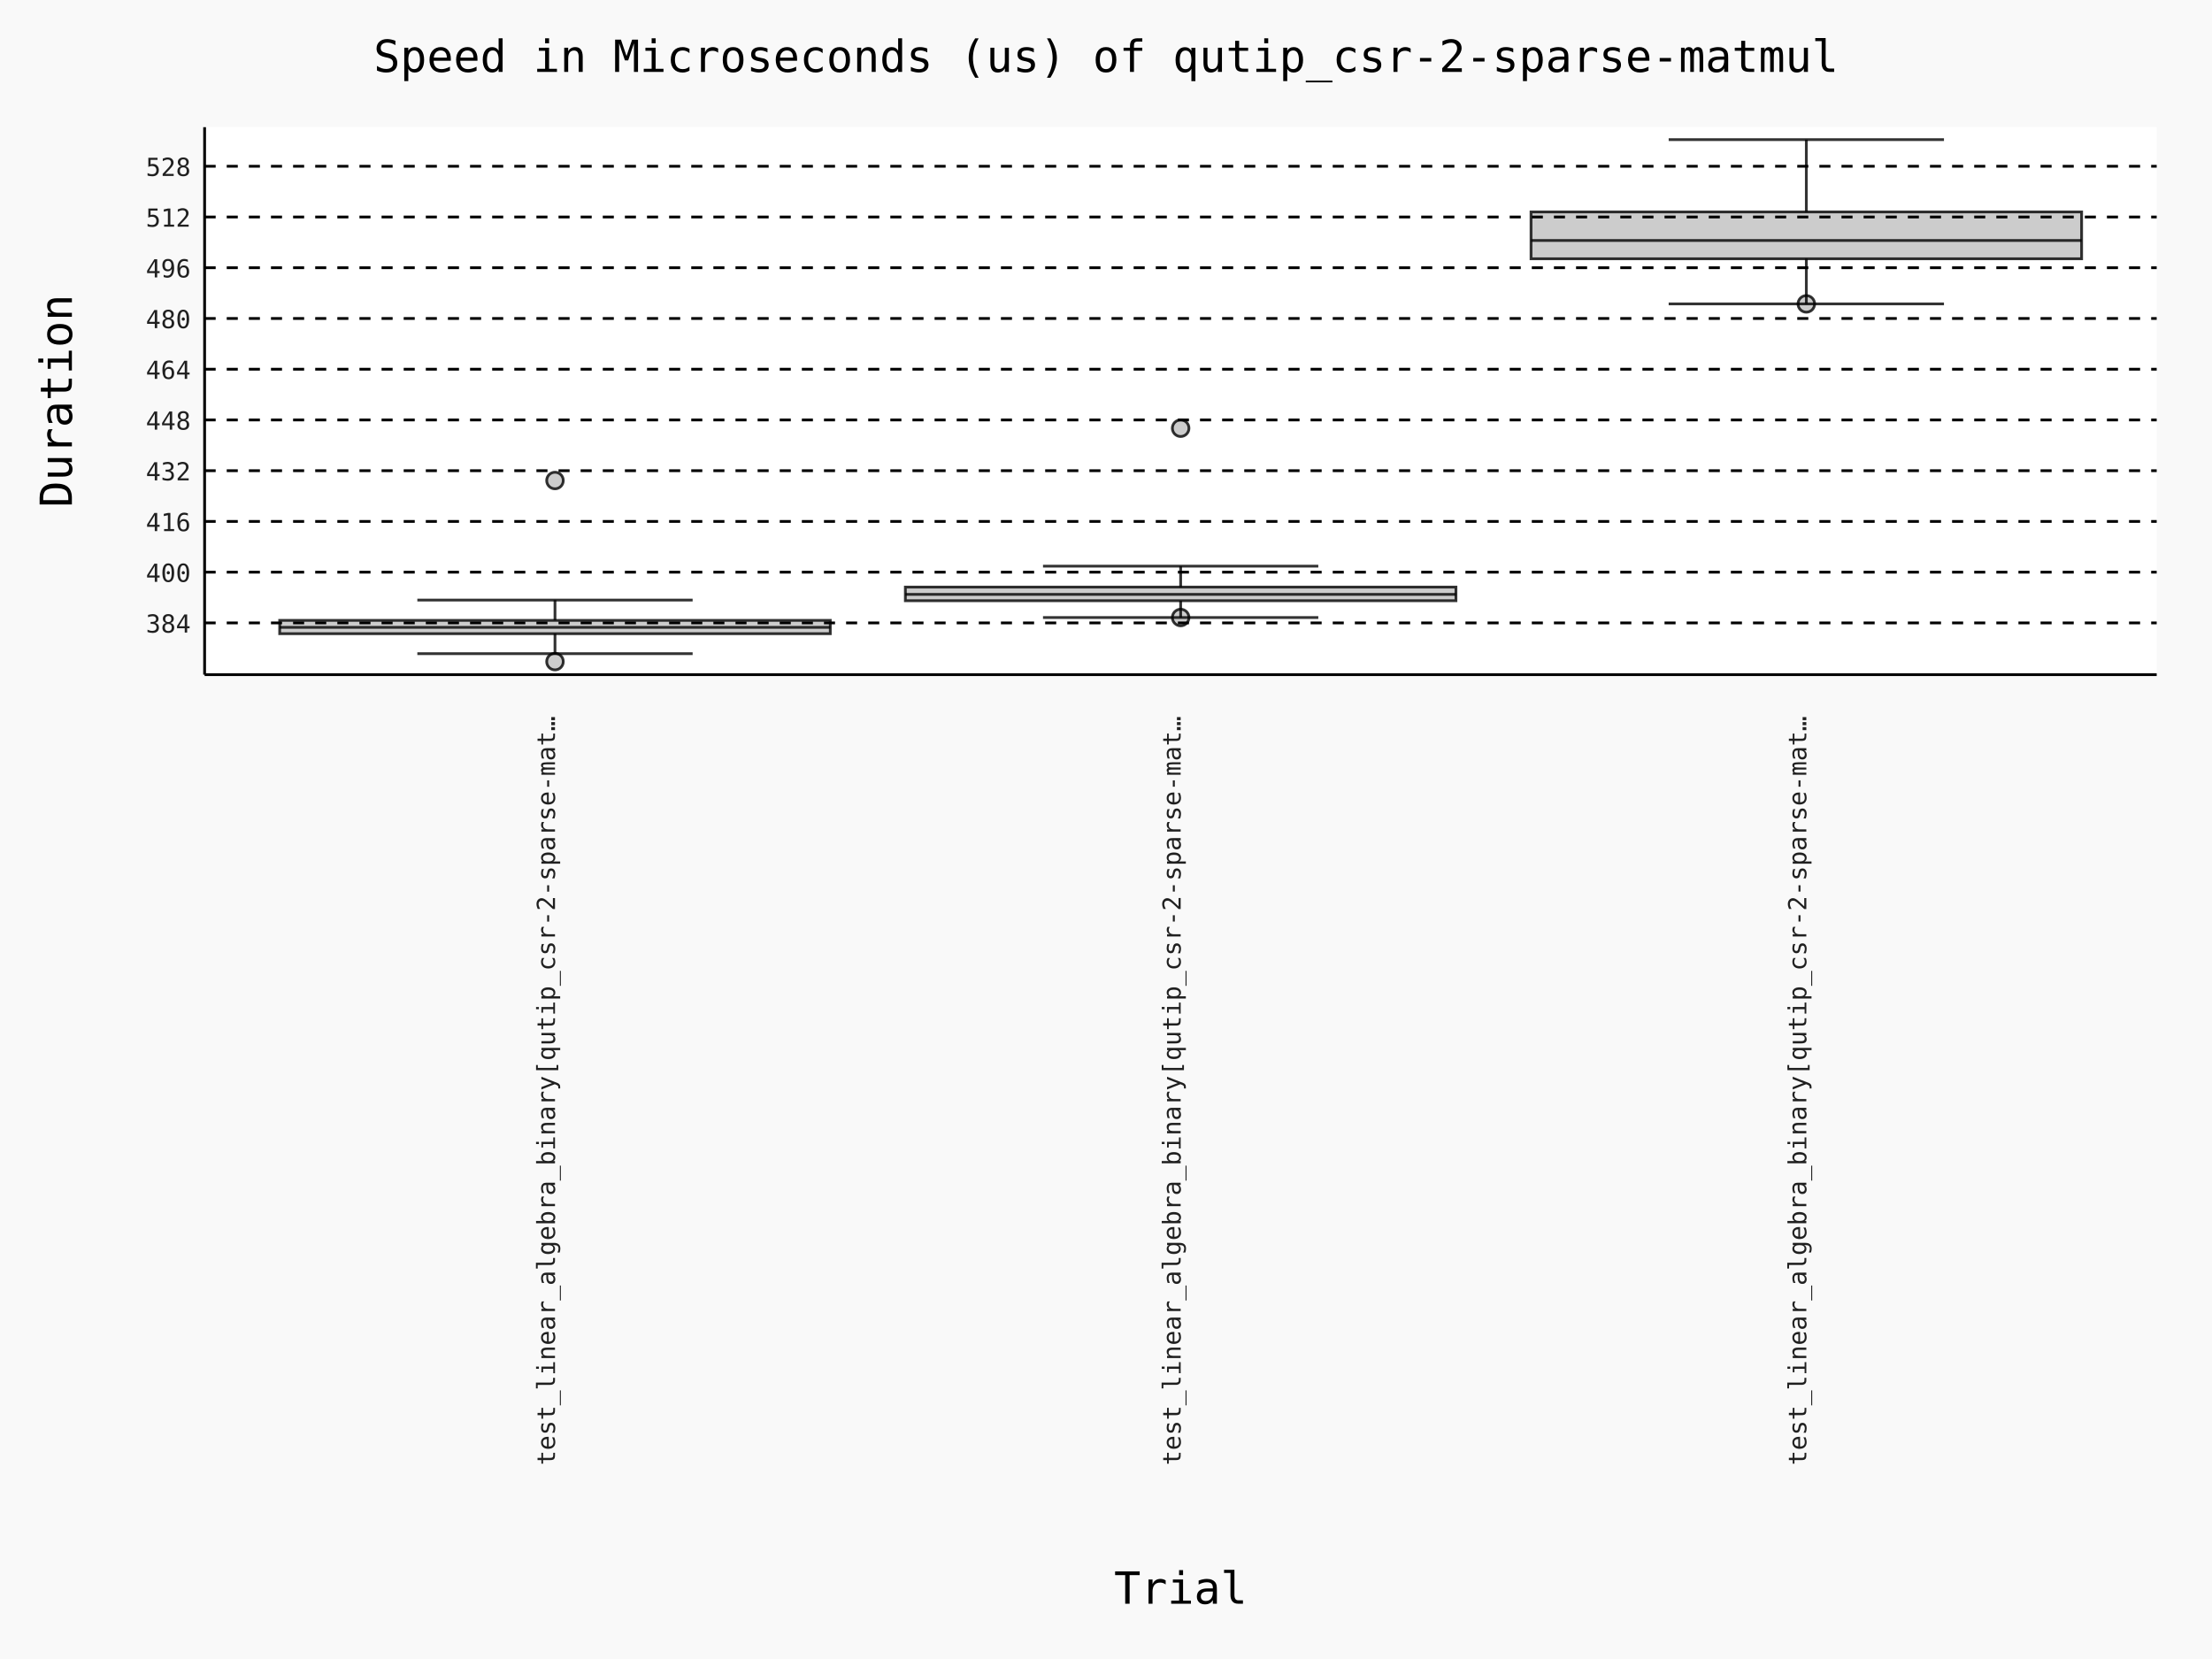
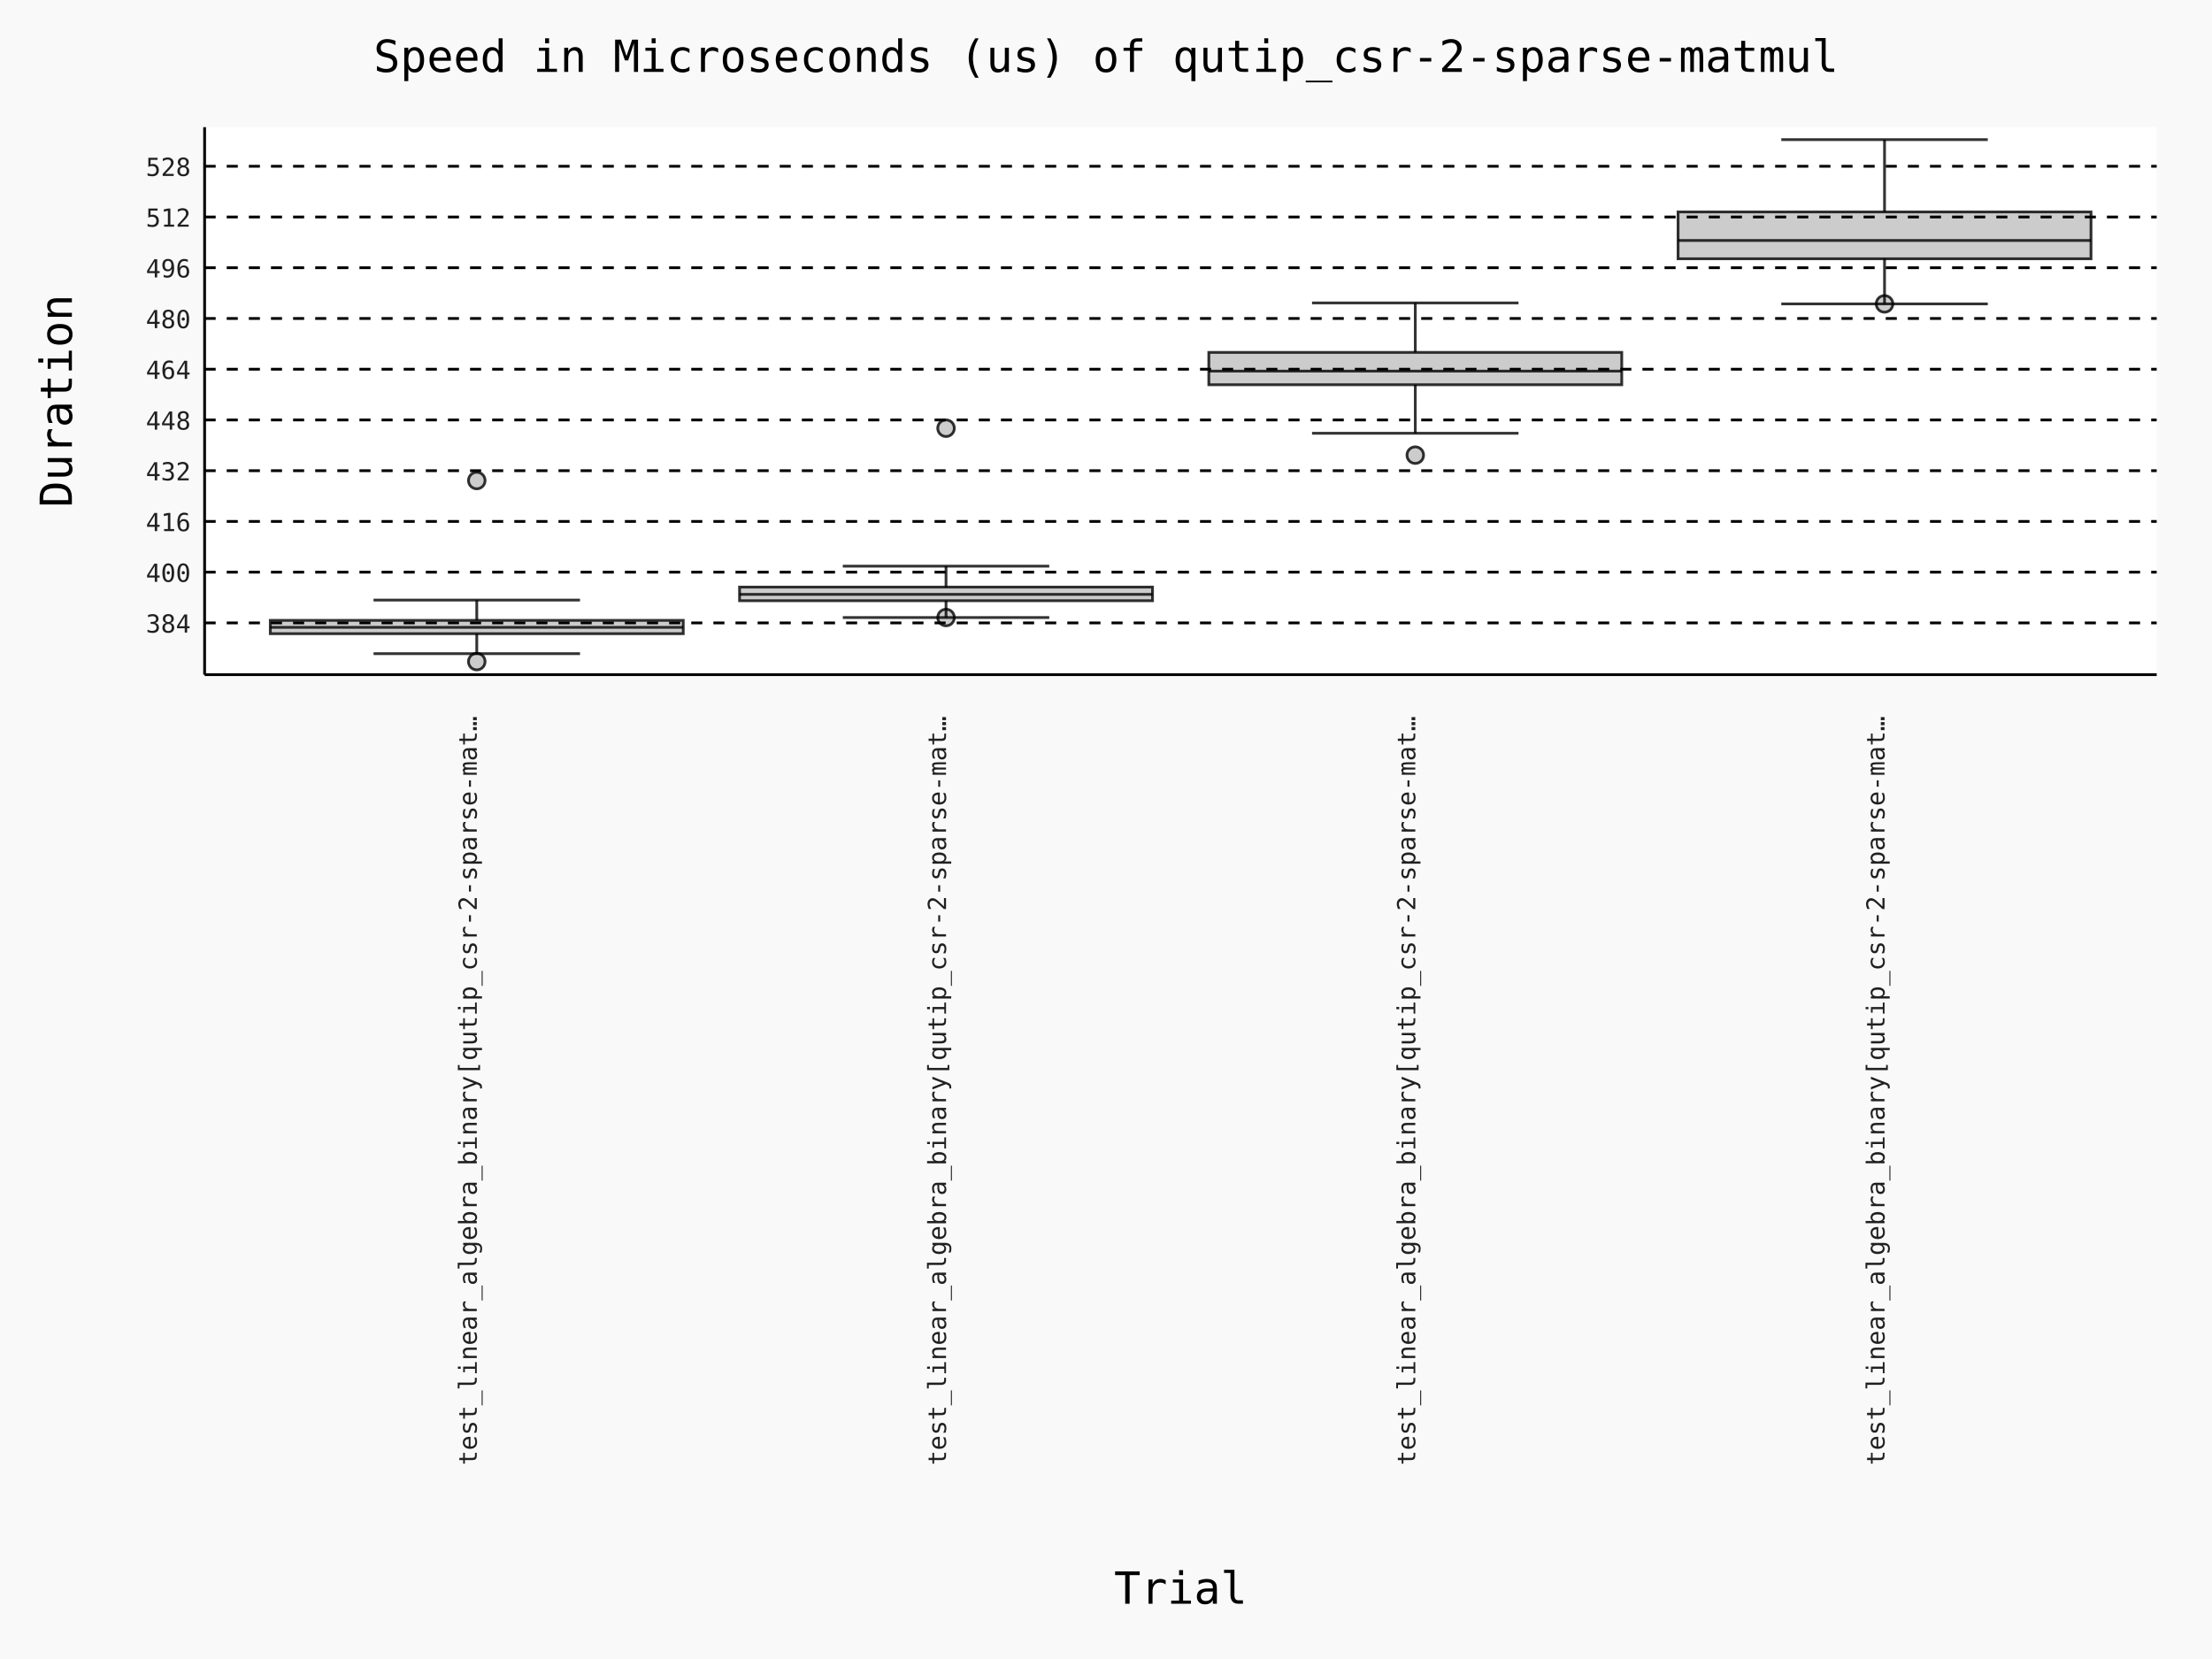
- <svg xmlns="http://www.w3.org/2000/svg" id="chart-7ef968c7-a1f7-48fd-a285-1d36247fc19b" class="pygal-chart" viewBox="0 0 800 600">
+ <svg xmlns="http://www.w3.org/2000/svg" id="chart-29722452-2049-410f-b047-f1c559aecec5" class="pygal-chart" viewBox="0 0 800 600">
  <defs>
-     <style type="text/css">#chart-7ef968c7-a1f7-48fd-a285-1d36247fc19b{-webkit-user-select:none;-webkit-font-smoothing:antialiased;font-family:Consolas,"Deja Vu Sans Mono","Bitstream Vera Sans Mono","Courier New",monospace}#chart-7ef968c7-a1f7-48fd-a285-1d36247fc19b .title{font-family:Consolas,"Deja Vu Sans Mono","Bitstream Vera Sans Mono","Courier New",monospace;font-size:16px}#chart-7ef968c7-a1f7-48fd-a285-1d36247fc19b .legends .legend text{font-family:Consolas,"Deja Vu Sans Mono","Bitstream Vera Sans Mono","Courier New",monospace;font-size:14px}#chart-7ef968c7-a1f7-48fd-a285-1d36247fc19b .axis text{font-family:Consolas,"Deja Vu Sans Mono","Bitstream Vera Sans Mono","Courier New",monospace;font-size:10px}#chart-7ef968c7-a1f7-48fd-a285-1d36247fc19b .axis text.major{font-family:Consolas,"Deja Vu Sans Mono","Bitstream Vera Sans Mono","Courier New",monospace;font-size:10px}#chart-7ef968c7-a1f7-48fd-a285-1d36247fc19b .text-overlay text.value{font-family:Consolas,"Deja Vu Sans Mono","Bitstream Vera Sans Mono","Courier New",monospace;font-size:16px}#chart-7ef968c7-a1f7-48fd-a285-1d36247fc19b .text-overlay text.label{font-family:Consolas,"Deja Vu Sans Mono","Bitstream Vera Sans Mono","Courier New",monospace;font-size:10px}#chart-7ef968c7-a1f7-48fd-a285-1d36247fc19b .tooltip{font-family:Consolas,"Deja Vu Sans Mono","Bitstream Vera Sans Mono","Courier New",monospace;font-size:14px}#chart-7ef968c7-a1f7-48fd-a285-1d36247fc19b text.no_data{font-family:Consolas,"Deja Vu Sans Mono","Bitstream Vera Sans Mono","Courier New",monospace;font-size:64px}
- #chart-7ef968c7-a1f7-48fd-a285-1d36247fc19b{background-color:rgba(249,249,249,1)}#chart-7ef968c7-a1f7-48fd-a285-1d36247fc19b path,#chart-7ef968c7-a1f7-48fd-a285-1d36247fc19b line,#chart-7ef968c7-a1f7-48fd-a285-1d36247fc19b rect,#chart-7ef968c7-a1f7-48fd-a285-1d36247fc19b circle{-webkit-transition:150ms;-moz-transition:150ms;transition:150ms}#chart-7ef968c7-a1f7-48fd-a285-1d36247fc19b .graph &gt; .background{fill:rgba(249,249,249,1)}#chart-7ef968c7-a1f7-48fd-a285-1d36247fc19b .plot &gt; .background{fill:rgba(255,255,255,1)}#chart-7ef968c7-a1f7-48fd-a285-1d36247fc19b .graph{fill:rgba(0,0,0,.87)}#chart-7ef968c7-a1f7-48fd-a285-1d36247fc19b text.no_data{fill:rgba(0,0,0,1)}#chart-7ef968c7-a1f7-48fd-a285-1d36247fc19b .title{fill:rgba(0,0,0,1)}#chart-7ef968c7-a1f7-48fd-a285-1d36247fc19b .legends .legend text{fill:rgba(0,0,0,.87)}#chart-7ef968c7-a1f7-48fd-a285-1d36247fc19b .legends .legend:hover text{fill:rgba(0,0,0,1)}#chart-7ef968c7-a1f7-48fd-a285-1d36247fc19b .axis .line{stroke:rgba(0,0,0,1)}#chart-7ef968c7-a1f7-48fd-a285-1d36247fc19b .axis .guide.line{stroke:rgba(0,0,0,.54)}#chart-7ef968c7-a1f7-48fd-a285-1d36247fc19b .axis .major.line{stroke:rgba(0,0,0,.87)}#chart-7ef968c7-a1f7-48fd-a285-1d36247fc19b .axis text.major{fill:rgba(0,0,0,1)}#chart-7ef968c7-a1f7-48fd-a285-1d36247fc19b .axis.y .guides:hover .guide.line,#chart-7ef968c7-a1f7-48fd-a285-1d36247fc19b .line-graph .axis.x .guides:hover .guide.line,#chart-7ef968c7-a1f7-48fd-a285-1d36247fc19b .stackedline-graph .axis.x .guides:hover .guide.line,#chart-7ef968c7-a1f7-48fd-a285-1d36247fc19b .xy-graph .axis.x .guides:hover .guide.line{stroke:rgba(0,0,0,1)}#chart-7ef968c7-a1f7-48fd-a285-1d36247fc19b .axis .guides:hover text{fill:rgba(0,0,0,1)}#chart-7ef968c7-a1f7-48fd-a285-1d36247fc19b .reactive{fill-opacity:.7;stroke-opacity:.8;stroke-width:1}#chart-7ef968c7-a1f7-48fd-a285-1d36247fc19b .ci{stroke:rgba(0,0,0,.87)}#chart-7ef968c7-a1f7-48fd-a285-1d36247fc19b .reactive.active,#chart-7ef968c7-a1f7-48fd-a285-1d36247fc19b .active .reactive{fill-opacity:.8;stroke-opacity:.9;stroke-width:4}#chart-7ef968c7-a1f7-48fd-a285-1d36247fc19b .ci .reactive.active{stroke-width:1.5}#chart-7ef968c7-a1f7-48fd-a285-1d36247fc19b .series text{fill:rgba(0,0,0,1)}#chart-7ef968c7-a1f7-48fd-a285-1d36247fc19b .tooltip rect{fill:rgba(255,255,255,1);stroke:rgba(0,0,0,1);-webkit-transition:opacity 150ms;-moz-transition:opacity 150ms;transition:opacity 150ms}#chart-7ef968c7-a1f7-48fd-a285-1d36247fc19b .tooltip .label{fill:rgba(0,0,0,.87)}#chart-7ef968c7-a1f7-48fd-a285-1d36247fc19b .tooltip .label{fill:rgba(0,0,0,.87)}#chart-7ef968c7-a1f7-48fd-a285-1d36247fc19b .tooltip .legend{font-size:.8em;fill:rgba(0,0,0,.54)}#chart-7ef968c7-a1f7-48fd-a285-1d36247fc19b .tooltip .x_label{font-size:.6em;fill:rgba(0,0,0,1)}#chart-7ef968c7-a1f7-48fd-a285-1d36247fc19b .tooltip .xlink{font-size:.5em;text-decoration:underline}#chart-7ef968c7-a1f7-48fd-a285-1d36247fc19b .tooltip .value{font-size:1.5em}#chart-7ef968c7-a1f7-48fd-a285-1d36247fc19b .bound{font-size:.5em}#chart-7ef968c7-a1f7-48fd-a285-1d36247fc19b .max-value{font-size:.75em;fill:rgba(0,0,0,.54)}#chart-7ef968c7-a1f7-48fd-a285-1d36247fc19b .map-element{fill:rgba(255,255,255,1);stroke:rgba(0,0,0,.54) !important}#chart-7ef968c7-a1f7-48fd-a285-1d36247fc19b .map-element .reactive{fill-opacity:inherit;stroke-opacity:inherit}#chart-7ef968c7-a1f7-48fd-a285-1d36247fc19b .color-0,#chart-7ef968c7-a1f7-48fd-a285-1d36247fc19b .color-0 a:visited{stroke:#000000;fill:#000000}#chart-7ef968c7-a1f7-48fd-a285-1d36247fc19b .color-1,#chart-7ef968c7-a1f7-48fd-a285-1d36247fc19b .color-1 a:visited{stroke:#000000;fill:#000000}#chart-7ef968c7-a1f7-48fd-a285-1d36247fc19b .color-2,#chart-7ef968c7-a1f7-48fd-a285-1d36247fc19b .color-2 a:visited{stroke:#000000;fill:#000000}#chart-7ef968c7-a1f7-48fd-a285-1d36247fc19b .text-overlay .color-0 text{fill:white}#chart-7ef968c7-a1f7-48fd-a285-1d36247fc19b .text-overlay .color-1 text{fill:white}#chart-7ef968c7-a1f7-48fd-a285-1d36247fc19b .text-overlay .color-2 text{fill:white}
- #chart-7ef968c7-a1f7-48fd-a285-1d36247fc19b text.no_data{text-anchor:middle}#chart-7ef968c7-a1f7-48fd-a285-1d36247fc19b .guide.line{fill:none}#chart-7ef968c7-a1f7-48fd-a285-1d36247fc19b .centered{text-anchor:middle}#chart-7ef968c7-a1f7-48fd-a285-1d36247fc19b .title{text-anchor:middle}#chart-7ef968c7-a1f7-48fd-a285-1d36247fc19b .legends .legend text{fill-opacity:1}#chart-7ef968c7-a1f7-48fd-a285-1d36247fc19b .axis.x text{text-anchor:middle}#chart-7ef968c7-a1f7-48fd-a285-1d36247fc19b .axis.x:not(.web) text[transform]{text-anchor:start}#chart-7ef968c7-a1f7-48fd-a285-1d36247fc19b .axis.x:not(.web) text[transform].backwards{text-anchor:end}#chart-7ef968c7-a1f7-48fd-a285-1d36247fc19b .axis.y text{text-anchor:end}#chart-7ef968c7-a1f7-48fd-a285-1d36247fc19b .axis.y text[transform].backwards{text-anchor:start}#chart-7ef968c7-a1f7-48fd-a285-1d36247fc19b .axis.y2 text{text-anchor:start}#chart-7ef968c7-a1f7-48fd-a285-1d36247fc19b .axis.y2 text[transform].backwards{text-anchor:end}#chart-7ef968c7-a1f7-48fd-a285-1d36247fc19b .axis .guide.line{stroke-dasharray:4,4;stroke:black}#chart-7ef968c7-a1f7-48fd-a285-1d36247fc19b .axis .major.guide.line{stroke-dasharray:6,6;stroke:black}#chart-7ef968c7-a1f7-48fd-a285-1d36247fc19b .horizontal .axis.y .guide.line,#chart-7ef968c7-a1f7-48fd-a285-1d36247fc19b .horizontal .axis.y2 .guide.line,#chart-7ef968c7-a1f7-48fd-a285-1d36247fc19b .vertical .axis.x .guide.line{opacity:0}#chart-7ef968c7-a1f7-48fd-a285-1d36247fc19b .horizontal .axis.always_show .guide.line,#chart-7ef968c7-a1f7-48fd-a285-1d36247fc19b .vertical .axis.always_show .guide.line{opacity:1 !important}#chart-7ef968c7-a1f7-48fd-a285-1d36247fc19b .axis.y .guides:hover .guide.line,#chart-7ef968c7-a1f7-48fd-a285-1d36247fc19b .axis.y2 .guides:hover .guide.line,#chart-7ef968c7-a1f7-48fd-a285-1d36247fc19b .axis.x .guides:hover .guide.line{opacity:1}#chart-7ef968c7-a1f7-48fd-a285-1d36247fc19b .axis .guides:hover text{opacity:1}#chart-7ef968c7-a1f7-48fd-a285-1d36247fc19b .nofill{fill:none}#chart-7ef968c7-a1f7-48fd-a285-1d36247fc19b .subtle-fill{fill-opacity:.2}#chart-7ef968c7-a1f7-48fd-a285-1d36247fc19b .dot{stroke-width:1px;fill-opacity:1;stroke-opacity:1}#chart-7ef968c7-a1f7-48fd-a285-1d36247fc19b .dot.active{stroke-width:5px}#chart-7ef968c7-a1f7-48fd-a285-1d36247fc19b .dot.negative{fill:transparent}#chart-7ef968c7-a1f7-48fd-a285-1d36247fc19b text,#chart-7ef968c7-a1f7-48fd-a285-1d36247fc19b tspan{stroke:none !important}#chart-7ef968c7-a1f7-48fd-a285-1d36247fc19b .series text.active{opacity:1}#chart-7ef968c7-a1f7-48fd-a285-1d36247fc19b .tooltip rect{fill-opacity:.95;stroke-width:.5}#chart-7ef968c7-a1f7-48fd-a285-1d36247fc19b .tooltip text{fill-opacity:1}#chart-7ef968c7-a1f7-48fd-a285-1d36247fc19b .showable{visibility:hidden}#chart-7ef968c7-a1f7-48fd-a285-1d36247fc19b .showable.shown{visibility:visible}#chart-7ef968c7-a1f7-48fd-a285-1d36247fc19b .gauge-background{fill:rgba(229,229,229,1);stroke:none}#chart-7ef968c7-a1f7-48fd-a285-1d36247fc19b .bg-lines{stroke:rgba(249,249,249,1);stroke-width:2px}
+     <style type="text/css">#chart-29722452-2049-410f-b047-f1c559aecec5{-webkit-user-select:none;-webkit-font-smoothing:antialiased;font-family:Consolas,"Deja Vu Sans Mono","Bitstream Vera Sans Mono","Courier New",monospace}#chart-29722452-2049-410f-b047-f1c559aecec5 .title{font-family:Consolas,"Deja Vu Sans Mono","Bitstream Vera Sans Mono","Courier New",monospace;font-size:16px}#chart-29722452-2049-410f-b047-f1c559aecec5 .legends .legend text{font-family:Consolas,"Deja Vu Sans Mono","Bitstream Vera Sans Mono","Courier New",monospace;font-size:14px}#chart-29722452-2049-410f-b047-f1c559aecec5 .axis text{font-family:Consolas,"Deja Vu Sans Mono","Bitstream Vera Sans Mono","Courier New",monospace;font-size:10px}#chart-29722452-2049-410f-b047-f1c559aecec5 .axis text.major{font-family:Consolas,"Deja Vu Sans Mono","Bitstream Vera Sans Mono","Courier New",monospace;font-size:10px}#chart-29722452-2049-410f-b047-f1c559aecec5 .text-overlay text.value{font-family:Consolas,"Deja Vu Sans Mono","Bitstream Vera Sans Mono","Courier New",monospace;font-size:16px}#chart-29722452-2049-410f-b047-f1c559aecec5 .text-overlay text.label{font-family:Consolas,"Deja Vu Sans Mono","Bitstream Vera Sans Mono","Courier New",monospace;font-size:10px}#chart-29722452-2049-410f-b047-f1c559aecec5 .tooltip{font-family:Consolas,"Deja Vu Sans Mono","Bitstream Vera Sans Mono","Courier New",monospace;font-size:14px}#chart-29722452-2049-410f-b047-f1c559aecec5 text.no_data{font-family:Consolas,"Deja Vu Sans Mono","Bitstream Vera Sans Mono","Courier New",monospace;font-size:64px}
+ #chart-29722452-2049-410f-b047-f1c559aecec5{background-color:rgba(249,249,249,1)}#chart-29722452-2049-410f-b047-f1c559aecec5 path,#chart-29722452-2049-410f-b047-f1c559aecec5 line,#chart-29722452-2049-410f-b047-f1c559aecec5 rect,#chart-29722452-2049-410f-b047-f1c559aecec5 circle{-webkit-transition:150ms;-moz-transition:150ms;transition:150ms}#chart-29722452-2049-410f-b047-f1c559aecec5 .graph &gt; .background{fill:rgba(249,249,249,1)}#chart-29722452-2049-410f-b047-f1c559aecec5 .plot &gt; .background{fill:rgba(255,255,255,1)}#chart-29722452-2049-410f-b047-f1c559aecec5 .graph{fill:rgba(0,0,0,.87)}#chart-29722452-2049-410f-b047-f1c559aecec5 text.no_data{fill:rgba(0,0,0,1)}#chart-29722452-2049-410f-b047-f1c559aecec5 .title{fill:rgba(0,0,0,1)}#chart-29722452-2049-410f-b047-f1c559aecec5 .legends .legend text{fill:rgba(0,0,0,.87)}#chart-29722452-2049-410f-b047-f1c559aecec5 .legends .legend:hover text{fill:rgba(0,0,0,1)}#chart-29722452-2049-410f-b047-f1c559aecec5 .axis .line{stroke:rgba(0,0,0,1)}#chart-29722452-2049-410f-b047-f1c559aecec5 .axis .guide.line{stroke:rgba(0,0,0,.54)}#chart-29722452-2049-410f-b047-f1c559aecec5 .axis .major.line{stroke:rgba(0,0,0,.87)}#chart-29722452-2049-410f-b047-f1c559aecec5 .axis text.major{fill:rgba(0,0,0,1)}#chart-29722452-2049-410f-b047-f1c559aecec5 .axis.y .guides:hover .guide.line,#chart-29722452-2049-410f-b047-f1c559aecec5 .line-graph .axis.x .guides:hover .guide.line,#chart-29722452-2049-410f-b047-f1c559aecec5 .stackedline-graph .axis.x .guides:hover .guide.line,#chart-29722452-2049-410f-b047-f1c559aecec5 .xy-graph .axis.x .guides:hover .guide.line{stroke:rgba(0,0,0,1)}#chart-29722452-2049-410f-b047-f1c559aecec5 .axis .guides:hover text{fill:rgba(0,0,0,1)}#chart-29722452-2049-410f-b047-f1c559aecec5 .reactive{fill-opacity:.7;stroke-opacity:.8;stroke-width:1}#chart-29722452-2049-410f-b047-f1c559aecec5 .ci{stroke:rgba(0,0,0,.87)}#chart-29722452-2049-410f-b047-f1c559aecec5 .reactive.active,#chart-29722452-2049-410f-b047-f1c559aecec5 .active .reactive{fill-opacity:.8;stroke-opacity:.9;stroke-width:4}#chart-29722452-2049-410f-b047-f1c559aecec5 .ci .reactive.active{stroke-width:1.5}#chart-29722452-2049-410f-b047-f1c559aecec5 .series text{fill:rgba(0,0,0,1)}#chart-29722452-2049-410f-b047-f1c559aecec5 .tooltip rect{fill:rgba(255,255,255,1);stroke:rgba(0,0,0,1);-webkit-transition:opacity 150ms;-moz-transition:opacity 150ms;transition:opacity 150ms}#chart-29722452-2049-410f-b047-f1c559aecec5 .tooltip .label{fill:rgba(0,0,0,.87)}#chart-29722452-2049-410f-b047-f1c559aecec5 .tooltip .label{fill:rgba(0,0,0,.87)}#chart-29722452-2049-410f-b047-f1c559aecec5 .tooltip .legend{font-size:.8em;fill:rgba(0,0,0,.54)}#chart-29722452-2049-410f-b047-f1c559aecec5 .tooltip .x_label{font-size:.6em;fill:rgba(0,0,0,1)}#chart-29722452-2049-410f-b047-f1c559aecec5 .tooltip .xlink{font-size:.5em;text-decoration:underline}#chart-29722452-2049-410f-b047-f1c559aecec5 .tooltip .value{font-size:1.5em}#chart-29722452-2049-410f-b047-f1c559aecec5 .bound{font-size:.5em}#chart-29722452-2049-410f-b047-f1c559aecec5 .max-value{font-size:.75em;fill:rgba(0,0,0,.54)}#chart-29722452-2049-410f-b047-f1c559aecec5 .map-element{fill:rgba(255,255,255,1);stroke:rgba(0,0,0,.54) !important}#chart-29722452-2049-410f-b047-f1c559aecec5 .map-element .reactive{fill-opacity:inherit;stroke-opacity:inherit}#chart-29722452-2049-410f-b047-f1c559aecec5 .color-0,#chart-29722452-2049-410f-b047-f1c559aecec5 .color-0 a:visited{stroke:#000000;fill:#000000}#chart-29722452-2049-410f-b047-f1c559aecec5 .color-1,#chart-29722452-2049-410f-b047-f1c559aecec5 .color-1 a:visited{stroke:#000000;fill:#000000}#chart-29722452-2049-410f-b047-f1c559aecec5 .color-2,#chart-29722452-2049-410f-b047-f1c559aecec5 .color-2 a:visited{stroke:#000000;fill:#000000}#chart-29722452-2049-410f-b047-f1c559aecec5 .color-3,#chart-29722452-2049-410f-b047-f1c559aecec5 .color-3 a:visited{stroke:#000000;fill:#000000}#chart-29722452-2049-410f-b047-f1c559aecec5 .text-overlay .color-0 text{fill:white}#chart-29722452-2049-410f-b047-f1c559aecec5 .text-overlay .color-1 text{fill:white}#chart-29722452-2049-410f-b047-f1c559aecec5 .text-overlay .color-2 text{fill:white}#chart-29722452-2049-410f-b047-f1c559aecec5 .text-overlay .color-3 text{fill:white}
+ #chart-29722452-2049-410f-b047-f1c559aecec5 text.no_data{text-anchor:middle}#chart-29722452-2049-410f-b047-f1c559aecec5 .guide.line{fill:none}#chart-29722452-2049-410f-b047-f1c559aecec5 .centered{text-anchor:middle}#chart-29722452-2049-410f-b047-f1c559aecec5 .title{text-anchor:middle}#chart-29722452-2049-410f-b047-f1c559aecec5 .legends .legend text{fill-opacity:1}#chart-29722452-2049-410f-b047-f1c559aecec5 .axis.x text{text-anchor:middle}#chart-29722452-2049-410f-b047-f1c559aecec5 .axis.x:not(.web) text[transform]{text-anchor:start}#chart-29722452-2049-410f-b047-f1c559aecec5 .axis.x:not(.web) text[transform].backwards{text-anchor:end}#chart-29722452-2049-410f-b047-f1c559aecec5 .axis.y text{text-anchor:end}#chart-29722452-2049-410f-b047-f1c559aecec5 .axis.y text[transform].backwards{text-anchor:start}#chart-29722452-2049-410f-b047-f1c559aecec5 .axis.y2 text{text-anchor:start}#chart-29722452-2049-410f-b047-f1c559aecec5 .axis.y2 text[transform].backwards{text-anchor:end}#chart-29722452-2049-410f-b047-f1c559aecec5 .axis .guide.line{stroke-dasharray:4,4;stroke:black}#chart-29722452-2049-410f-b047-f1c559aecec5 .axis .major.guide.line{stroke-dasharray:6,6;stroke:black}#chart-29722452-2049-410f-b047-f1c559aecec5 .horizontal .axis.y .guide.line,#chart-29722452-2049-410f-b047-f1c559aecec5 .horizontal .axis.y2 .guide.line,#chart-29722452-2049-410f-b047-f1c559aecec5 .vertical .axis.x .guide.line{opacity:0}#chart-29722452-2049-410f-b047-f1c559aecec5 .horizontal .axis.always_show .guide.line,#chart-29722452-2049-410f-b047-f1c559aecec5 .vertical .axis.always_show .guide.line{opacity:1 !important}#chart-29722452-2049-410f-b047-f1c559aecec5 .axis.y .guides:hover .guide.line,#chart-29722452-2049-410f-b047-f1c559aecec5 .axis.y2 .guides:hover .guide.line,#chart-29722452-2049-410f-b047-f1c559aecec5 .axis.x .guides:hover .guide.line{opacity:1}#chart-29722452-2049-410f-b047-f1c559aecec5 .axis .guides:hover text{opacity:1}#chart-29722452-2049-410f-b047-f1c559aecec5 .nofill{fill:none}#chart-29722452-2049-410f-b047-f1c559aecec5 .subtle-fill{fill-opacity:.2}#chart-29722452-2049-410f-b047-f1c559aecec5 .dot{stroke-width:1px;fill-opacity:1;stroke-opacity:1}#chart-29722452-2049-410f-b047-f1c559aecec5 .dot.active{stroke-width:5px}#chart-29722452-2049-410f-b047-f1c559aecec5 .dot.negative{fill:transparent}#chart-29722452-2049-410f-b047-f1c559aecec5 text,#chart-29722452-2049-410f-b047-f1c559aecec5 tspan{stroke:none !important}#chart-29722452-2049-410f-b047-f1c559aecec5 .series text.active{opacity:1}#chart-29722452-2049-410f-b047-f1c559aecec5 .tooltip rect{fill-opacity:.95;stroke-width:.5}#chart-29722452-2049-410f-b047-f1c559aecec5 .tooltip text{fill-opacity:1}#chart-29722452-2049-410f-b047-f1c559aecec5 .showable{visibility:hidden}#chart-29722452-2049-410f-b047-f1c559aecec5 .showable.shown{visibility:visible}#chart-29722452-2049-410f-b047-f1c559aecec5 .gauge-background{fill:rgba(229,229,229,1);stroke:none}#chart-29722452-2049-410f-b047-f1c559aecec5 .bg-lines{stroke:rgba(249,249,249,1);stroke-width:2px}
.tooltip .value{font-size:1em !important}.axis text{font-size:9px !important}</style>
  </defs>
  <g class="graph custombox-graph vertical">
    <rect x="0" y="0" width="800" height="600" class="background" />
    <g transform="translate(74, 46)" class="plot">
      <rect x="0" y="0" width="706.0" height="198.0" class="background" />
      <g class="axis y always_show">
        <path d="M0 198 h706" class="line" />
        <g class="guides">
          <path d="M0 179.283 h706" class="guide line" />
          <text x="-5" y="182.783" class="">384</text>
        </g>
        <g class="guides">
          <path d="M0 160.932 h706" class="guide line" />
          <text x="-5" y="164.432" class="">400</text>
        </g>
        <g class="guides">
          <path d="M0 142.582 h706" class="guide line" />
          <text x="-5" y="146.082" class="">416</text>
        </g>
        <g class="guides">
          <path d="M0 124.232 h706" class="guide line" />
          <text x="-5" y="127.732" class="">432</text>
        </g>
        <g class="guides">
          <path d="M0 105.881 h706" class="guide line" />
          <text x="-5" y="109.381" class="">448</text>
        </g>
        <g class="guides">
          <path d="M0 87.531 h706" class="guide line" />
          <text x="-5" y="91.031" class="">464</text>
        </g>
        <g class="guides">
          <path d="M0 69.181 h706" class="guide line" />
          <text x="-5" y="72.681" class="">480</text>
        </g>
        <g class="guides">
          <path d="M0 50.83 h706" class="guide line" />
          <text x="-5" y="54.33" class="">496</text>
        </g>
        <g class="guides">
          <path d="M0 32.48 h706" class="guide line" />
          <text x="-5" y="35.98" class="">512</text>
        </g>
        <g class="guides">
          <path d="M0 14.13 h706" class="guide line" />
          <text x="-5" y="17.63" class="">528</text>
        </g>
      </g>
      <g class="axis x">
        <path d="M0 0 v198" class="line" />
        <g class="guides">
-           <path d="M126.718 0 v198" class="guide line" />
-           <text x="126.718" y="213.0" class="backwards" transform="rotate(270 126.7179 213)">test_linear_algebra_binary[qutip_csr-2-sparse-mat…</text>
+           <path d="M98.433 0 v198" class="guide line" />
+           <text x="98.433" y="213.0" class="backwards" transform="rotate(270 98.43269 213)">test_linear_algebra_binary[qutip_csr-2-sparse-mat…</text>
        </g>
        <g class="guides">
-           <path d="M353 0 v198" class="guide line" />
-           <text x="353.0" y="213.0" class="backwards" transform="rotate(270 353 213)">test_linear_algebra_binary[qutip_csr-2-sparse-mat…</text>
+           <path d="M268.144 0 v198" class="guide line" />
+           <text x="268.144" y="213.0" class="backwards" transform="rotate(270 268.1442 213)">test_linear_algebra_binary[qutip_csr-2-sparse-mat…</text>
        </g>
        <g class="guides">
-           <path d="M579.282 0 v198" class="guide line" />
-           <text x="579.282" y="213.0" class="backwards" transform="rotate(270 579.2821 213)">test_linear_algebra_binary[qutip_csr-2-sparse-mat…</text>
+           <path d="M437.856 0 v198" class="guide line" />
+           <text x="437.856" y="213.0" class="backwards" transform="rotate(270 437.8558 213)">test_linear_algebra_binary[qutip_csr-2-sparse-mat…</text>
+         </g>
+         <g class="guides">
+           <path d="M607.567 0 v198" class="guide line" />
+           <text x="607.567" y="213.0" class="backwards" transform="rotate(270 607.5673 213)">test_linear_algebra_binary[qutip_csr-2-sparse-mat…</text>
        </g>
      </g>
      <g class="series serie-0 color-0">
        <g class="boxes">
          <g class="box">
-             <path stroke-width="3" d="M76.936 190.406 L176.5 190.406" class="reactive tooltip-trigger" />
-             <path stroke-width="3" d="M27.154 180.887 L226.282 180.887" class="reactive tooltip-trigger" />
-             <path stroke-width="3" d="M76.936 171.024 L176.5 171.024" class="reactive tooltip-trigger" />
-             <path stroke-width="2" d="M126.718 190.406 L126.718 183.181" class="reactive tooltip-trigger" />
-             <path stroke-width="2" d="M126.718 171.024 L126.718 178.364" class="reactive tooltip-trigger" />
-             <rect x="27.154" y="178.364" height="4.817" width="199.128" class="subtle-fill reactive tooltip-trigger" />
-             <circle cx="126.718" cy="193.274" r="3" class="subtle-fill reactive tooltip-trigger" />
-             <circle cx="126.718" cy="127.786" r="3" class="subtle-fill reactive tooltip-trigger" />
+             <path stroke-width="3" d="M61.096 190.406 L135.769 190.406" class="reactive tooltip-trigger" />
+             <path stroke-width="3" d="M23.76 180.887 L173.106 180.887" class="reactive tooltip-trigger" />
+             <path stroke-width="3" d="M61.096 171.024 L135.769 171.024" class="reactive tooltip-trigger" />
+             <path stroke-width="2" d="M98.433 190.406 L98.433 183.181" class="reactive tooltip-trigger" />
+             <path stroke-width="2" d="M98.433 171.024 L98.433 178.364" class="reactive tooltip-trigger" />
+             <rect x="23.76" y="178.364" height="4.817" width="149.346" class="subtle-fill reactive tooltip-trigger" />
+             <circle cx="98.433" cy="193.274" r="3" class="subtle-fill reactive tooltip-trigger" />
+             <circle cx="98.433" cy="127.786" r="3" class="subtle-fill reactive tooltip-trigger" />
          </g>
        </g>
      </g>
      <g class="series serie-1 color-1">
        <g class="boxes">
          <g class="box">
-             <path stroke-width="3" d="M303.218 177.336 L402.782 177.336" class="reactive tooltip-trigger" />
-             <path stroke-width="3" d="M253.436 168.965 L452.564 168.965" class="reactive tooltip-trigger" />
-             <path stroke-width="3" d="M303.218 158.758 L402.782 158.758" class="reactive tooltip-trigger" />
-             <path stroke-width="2" d="M353 177.336 L353 171.258" class="reactive tooltip-trigger" />
-             <path stroke-width="2" d="M353 158.758 L353 166.327" class="reactive tooltip-trigger" />
-             <rect x="253.436" y="166.327" height="4.931" width="199.128" class="subtle-fill reactive tooltip-trigger" />
-             <circle cx="353" cy="177.336" r="3" class="subtle-fill reactive tooltip-trigger" />
-             <circle cx="353" cy="108.868" r="3" class="subtle-fill reactive tooltip-trigger" />
+             <path stroke-width="3" d="M230.808 177.336 L305.481 177.336" class="reactive tooltip-trigger" />
+             <path stroke-width="3" d="M193.471 168.965 L342.817 168.965" class="reactive tooltip-trigger" />
+             <path stroke-width="3" d="M230.808 158.758 L305.481 158.758" class="reactive tooltip-trigger" />
+             <path stroke-width="2" d="M268.144 177.336 L268.144 171.258" class="reactive tooltip-trigger" />
+             <path stroke-width="2" d="M268.144 158.758 L268.144 166.327" class="reactive tooltip-trigger" />
+             <rect x="193.471" y="166.327" height="4.931" width="149.346" class="subtle-fill reactive tooltip-trigger" />
+             <circle cx="268.144" cy="177.336" r="3" class="subtle-fill reactive tooltip-trigger" />
+             <circle cx="268.144" cy="108.868" r="3" class="subtle-fill reactive tooltip-trigger" />
          </g>
        </g>
      </g>
      <g class="series serie-2 color-2">
        <g class="boxes">
          <g class="box">
-             <path stroke-width="3" d="M529.5 63.908 L629.064 63.908" class="reactive tooltip-trigger" />
-             <path stroke-width="3" d="M479.718 40.971 L678.846 40.971" class="reactive tooltip-trigger" />
-             <path stroke-width="3" d="M529.5 4.499 L629.064 4.499" class="reactive tooltip-trigger" />
-             <path stroke-width="2" d="M579.282 63.908 L579.282 47.594" class="reactive tooltip-trigger" />
-             <path stroke-width="2" d="M579.282 4.499 L579.282 30.648" class="reactive tooltip-trigger" />
-             <rect x="479.718" y="30.648" height="16.945" width="199.128" class="subtle-fill reactive tooltip-trigger" />
-             <circle cx="579.282" cy="63.908" r="3" class="subtle-fill reactive tooltip-trigger" />
-             <circle cx="579.282" cy="-5052.934" r="3" class="subtle-fill reactive tooltip-trigger" />
+             <path stroke-width="3" d="M400.519 110.695 L475.192 110.695" class="reactive tooltip-trigger" />
+             <path stroke-width="3" d="M363.183 88.216 L512.529 88.216" class="reactive tooltip-trigger" />
+             <path stroke-width="3" d="M400.519 63.557 L475.192 63.557" class="reactive tooltip-trigger" />
+             <path stroke-width="2" d="M437.856 110.695 L437.856 93.147" class="reactive tooltip-trigger" />
+             <path stroke-width="2" d="M437.856 63.557 L437.856 81.449" class="reactive tooltip-trigger" />
+             <rect x="363.183" y="81.449" height="11.698" width="149.346" class="subtle-fill reactive tooltip-trigger" />
+             <circle cx="437.856" cy="118.608" r="3" class="subtle-fill reactive tooltip-trigger" />
+             <circle cx="437.856" cy="-5842.072" r="3" class="subtle-fill reactive tooltip-trigger" />
+           </g>
+         </g>
+       </g>
+       <g class="series serie-3 color-3">
+         <g class="boxes">
+           <g class="box">
+             <path stroke-width="3" d="M570.231 63.908 L644.904 63.908" class="reactive tooltip-trigger" />
+             <path stroke-width="3" d="M532.894 40.971 L682.24 40.971" class="reactive tooltip-trigger" />
+             <path stroke-width="3" d="M570.231 4.499 L644.904 4.499" class="reactive tooltip-trigger" />
+             <path stroke-width="2" d="M607.567 63.908 L607.567 47.594" class="reactive tooltip-trigger" />
+             <path stroke-width="2" d="M607.567 4.499 L607.567 30.648" class="reactive tooltip-trigger" />
+             <rect x="532.894" y="30.648" height="16.945" width="149.346" class="subtle-fill reactive tooltip-trigger" />
+             <circle cx="607.567" cy="63.908" r="3" class="subtle-fill reactive tooltip-trigger" />
+             <circle cx="607.567" cy="-5052.934" r="3" class="subtle-fill reactive tooltip-trigger" />
          </g>
        </g>
      </g>
    </g>
    <g class="titles">
      <text x="400.0" y="26" class="title plot_title">Speed in Microseconds (us) of qutip_csr-2-sparse-matmul</text>
      <text x="427.0" y="580.0" class="title">Trial</text>
      <text x="0" y="171.0" class="title" transform="rotate(-90 0 145)">Duration</text>
    </g>
    <g transform="translate(74, 46)" class="plot overlay">
      <g class="series serie-0 color-0" />
      <g class="series serie-1 color-1" />
      <g class="series serie-2 color-2" />
+       <g class="series serie-3 color-3" />
    </g>
    <g transform="translate(74, 46)" class="plot text-overlay">
      <g class="series serie-0 color-0" />
      <g class="series serie-1 color-1" />
      <g class="series serie-2 color-2" />
+       <g class="series serie-3 color-3" />
    </g>
    <g transform="translate(74, 46)" class="plot tooltip-overlay">
      <g transform="translate(0 0)" style="opacity: 0" class="tooltip">
        <rect rx="0" ry="0" width="0" height="0" class="tooltip-box" />
        <g class="text" />
      </g>
    </g>
  </g>
</svg>
